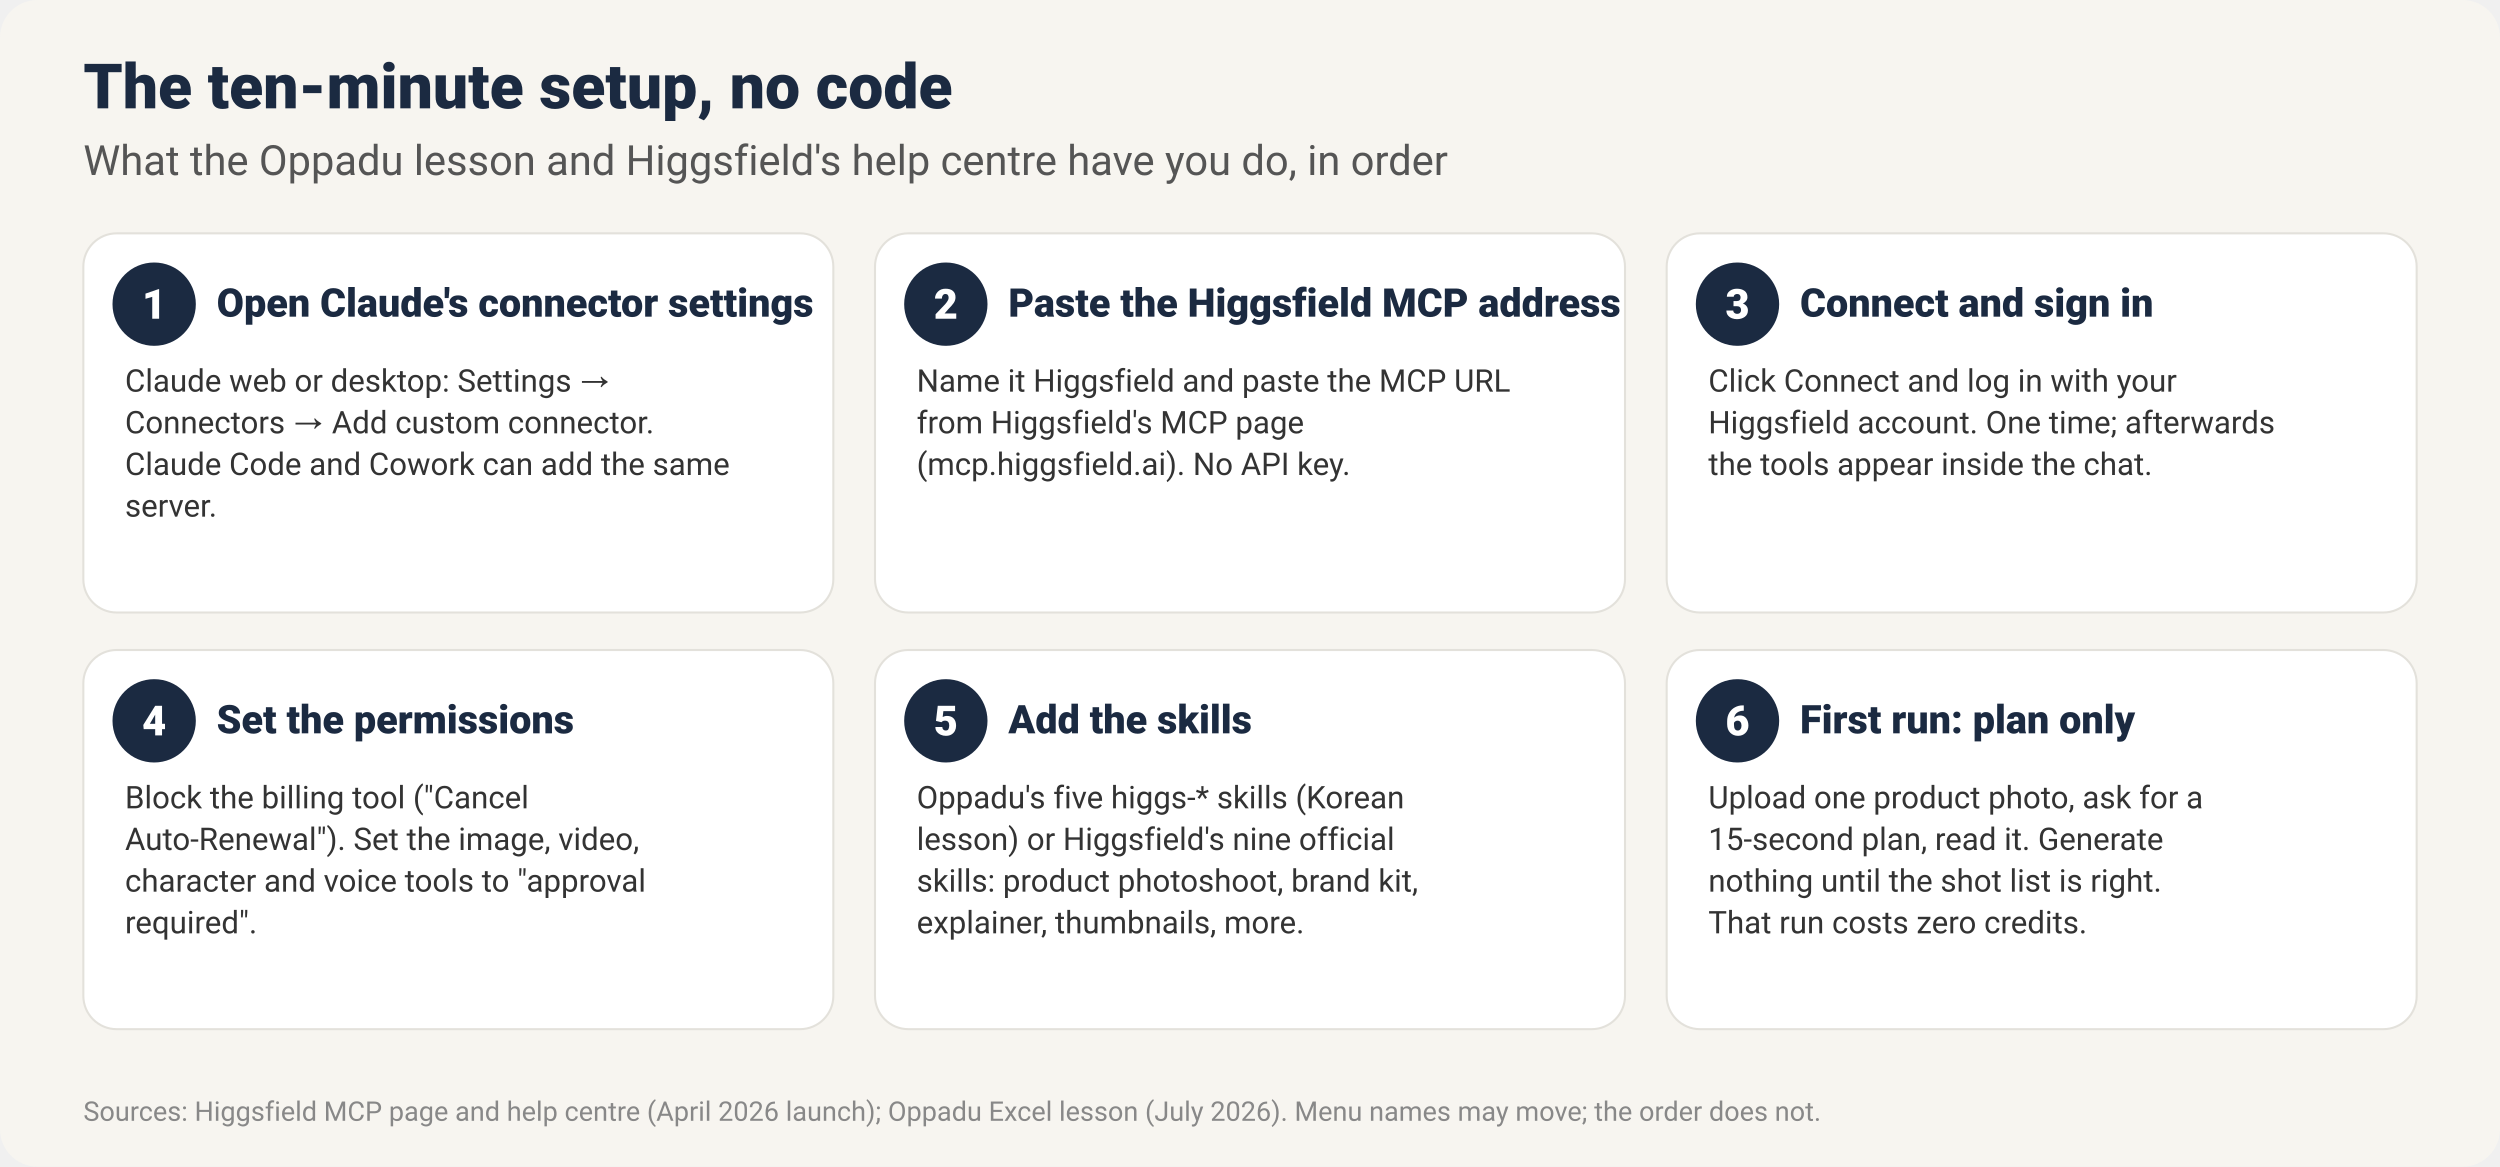
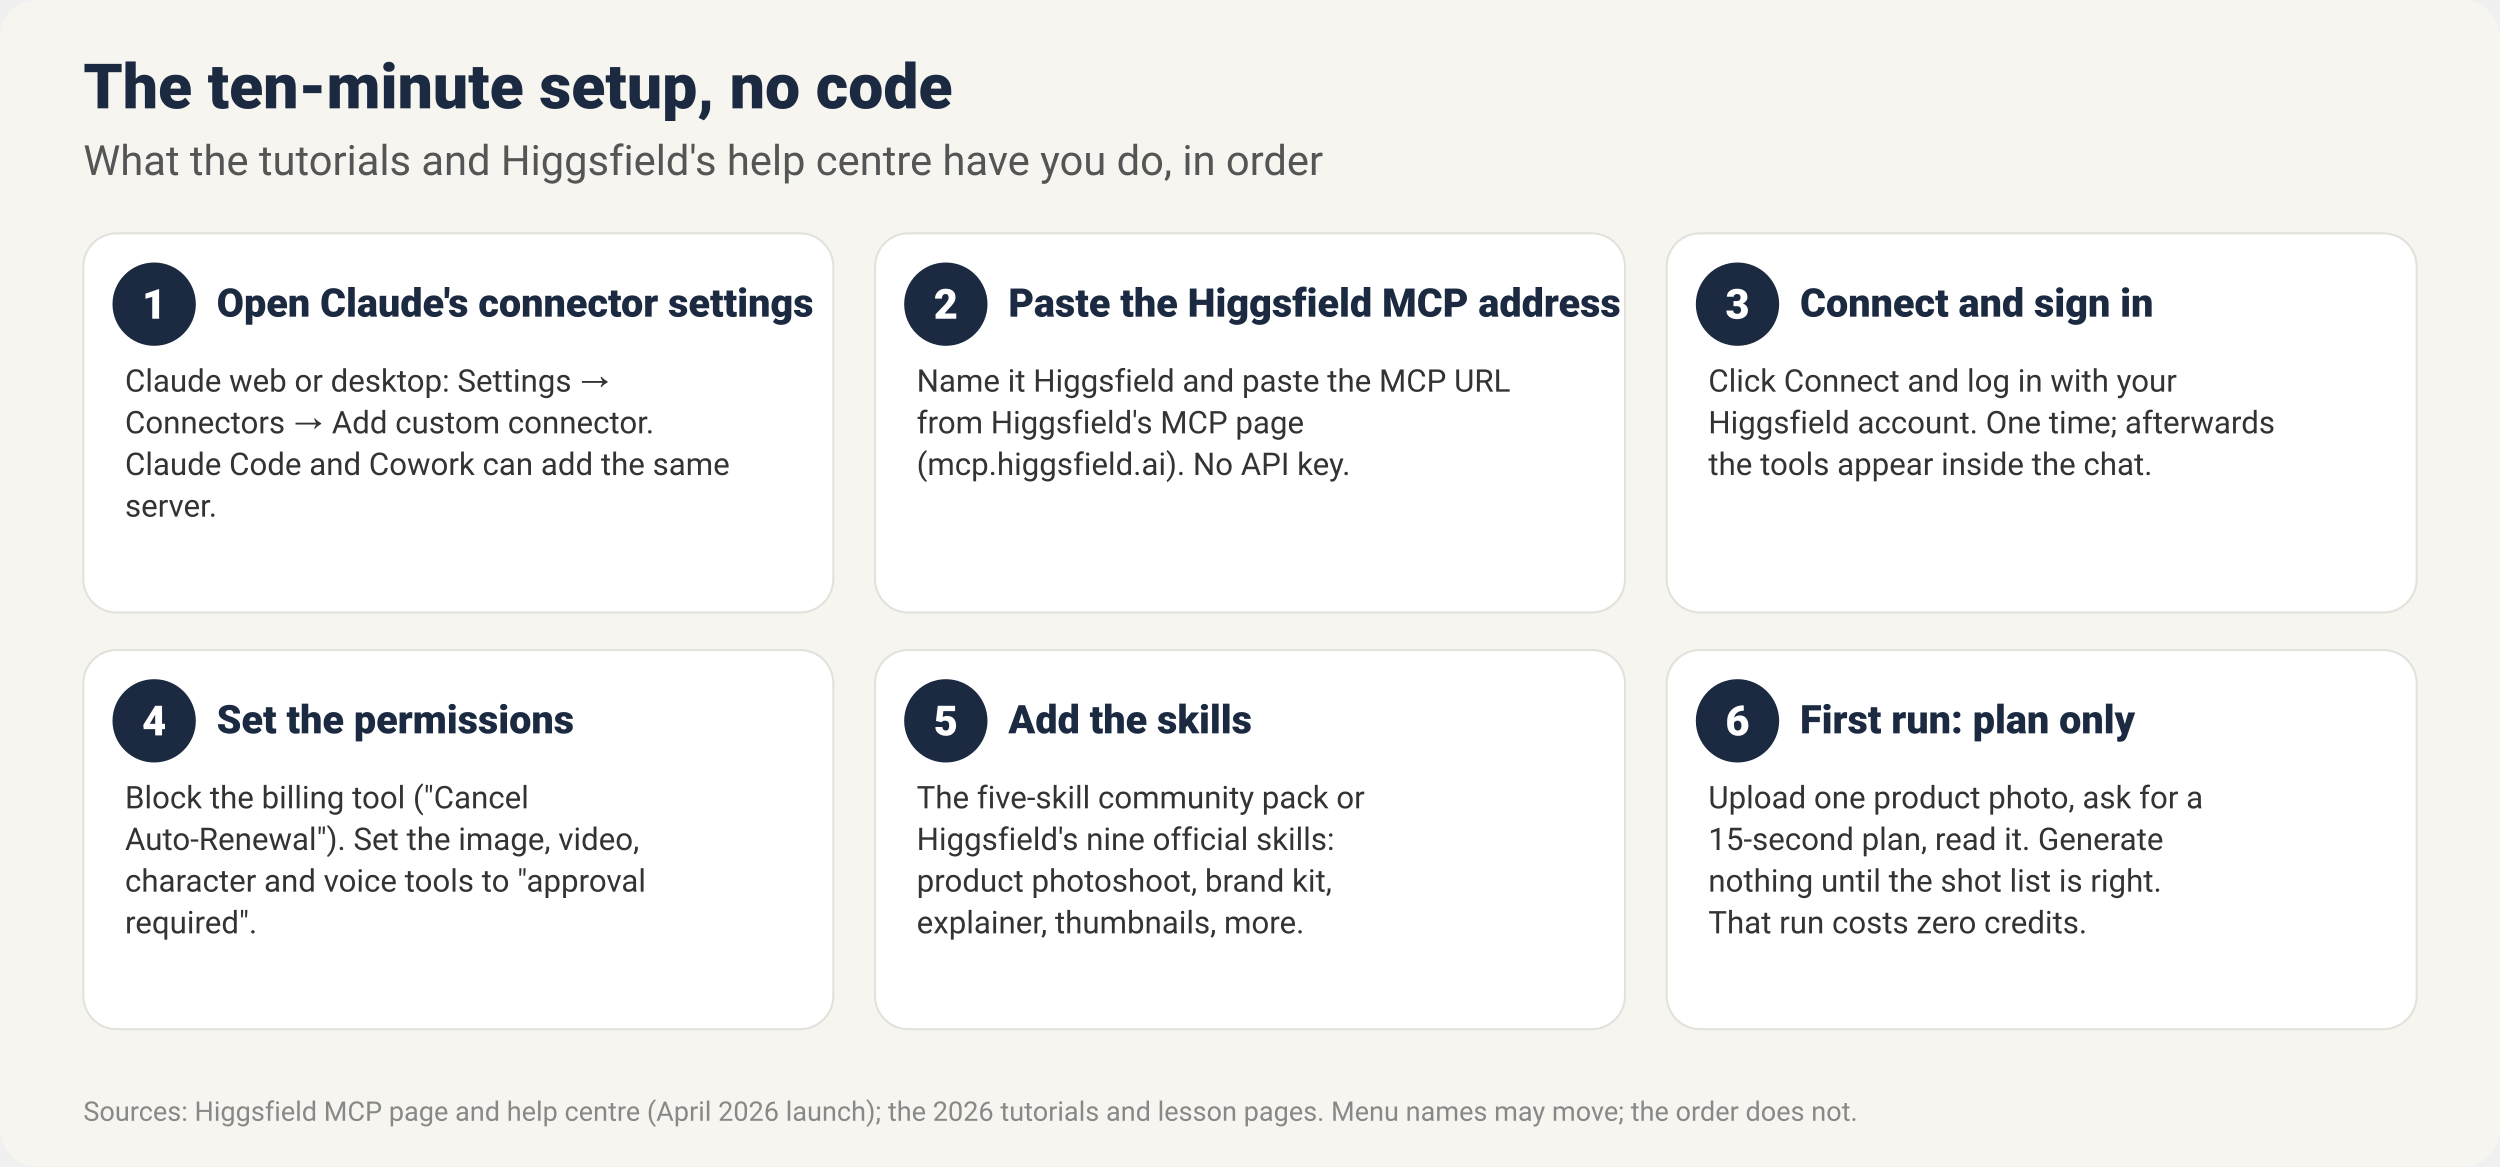
<svg xmlns="http://www.w3.org/2000/svg" viewBox="0 0 1200 560" role="img" aria-label="Connecting Claude to Higgsfield in six steps: connector, sign-in, permissions, skills, first run">
  <rect width="1200" height="560" rx="18" fill="#F7F5F0" />
  <g font-family="-apple-system,Segoe UI,Roboto,Helvetica,Arial,sans-serif">
    <text x="40" y="52" font-size="30" font-weight="800" fill="#1B2A41" text-anchor="start">The ten-minute setup, no code</text>
-     <text x="40" y="84" font-size="20" font-weight="400" fill="#555" text-anchor="start">What the Oppadu lesson and Higgsfield's help centre have you do, in order</text>
+     <text x="40" y="84" font-size="20" font-weight="400" fill="#555" text-anchor="start">What the tutorials and Higgsfield's help centre have you do, in order</text>
    <rect x="40" y="112" width="360" height="182" rx="16" fill="#fff" stroke="#E3E1DB" />
    <circle cx="74" cy="146" r="20" fill="#1B2A41" />
    <text x="74" y="153" font-size="20" font-weight="800" fill="#fff" text-anchor="middle">1</text>
    <text x="104" y="152" font-size="19" font-weight="800" fill="#1B2A41" text-anchor="start">Open Claude's connector settings</text>
    <text x="60" y="188" font-size="15" font-weight="400" fill="#333" text-anchor="start">Claude web or desktop: Settings →</text>
    <text x="60" y="208" font-size="15" font-weight="400" fill="#333" text-anchor="start">Connectors → Add custom connector.</text>
    <text x="60" y="228" font-size="15" font-weight="400" fill="#333" text-anchor="start">Claude Code and Cowork can add the same</text>
    <text x="60" y="248" font-size="15" font-weight="400" fill="#333" text-anchor="start">server.</text>
    <rect x="420" y="112" width="360" height="182" rx="16" fill="#fff" stroke="#E3E1DB" />
    <circle cx="454" cy="146" r="20" fill="#1B2A41" />
    <text x="454" y="153" font-size="20" font-weight="800" fill="#fff" text-anchor="middle">2</text>
    <text x="484" y="152" font-size="19" font-weight="800" fill="#1B2A41" text-anchor="start">Paste the Higgsfield MCP address</text>
    <text x="440" y="188" font-size="15" font-weight="400" fill="#333" text-anchor="start">Name it Higgsfield and paste the MCP URL</text>
    <text x="440" y="208" font-size="15" font-weight="400" fill="#333" text-anchor="start">from Higgsfield's MCP page</text>
    <text x="440" y="228" font-size="15" font-weight="400" fill="#333" text-anchor="start">(mcp.higgsfield.ai). No API key.</text>
    <rect x="800" y="112" width="360" height="182" rx="16" fill="#fff" stroke="#E3E1DB" />
    <circle cx="834" cy="146" r="20" fill="#1B2A41" />
    <text x="834" y="153" font-size="20" font-weight="800" fill="#fff" text-anchor="middle">3</text>
    <text x="864" y="152" font-size="19" font-weight="800" fill="#1B2A41" text-anchor="start">Connect and sign in</text>
    <text x="820" y="188" font-size="15" font-weight="400" fill="#333" text-anchor="start">Click Connect and log in with your</text>
    <text x="820" y="208" font-size="15" font-weight="400" fill="#333" text-anchor="start">Higgsfield account. One time; afterwards</text>
    <text x="820" y="228" font-size="15" font-weight="400" fill="#333" text-anchor="start">the tools appear inside the chat.</text>
    <rect x="40" y="312" width="360" height="182" rx="16" fill="#fff" stroke="#E3E1DB" />
    <circle cx="74" cy="346" r="20" fill="#1B2A41" />
    <text x="74" y="353" font-size="20" font-weight="800" fill="#fff" text-anchor="middle">4</text>
    <text x="104" y="352" font-size="19" font-weight="800" fill="#1B2A41" text-anchor="start">Set the permissions</text>
    <text x="60" y="388" font-size="15" font-weight="400" fill="#333" text-anchor="start">Block the billing tool ("Cancel</text>
    <text x="60" y="408" font-size="15" font-weight="400" fill="#333" text-anchor="start">Auto-Renewal"). Set the image, video,</text>
    <text x="60" y="428" font-size="15" font-weight="400" fill="#333" text-anchor="start">character and voice tools to "approval</text>
    <text x="60" y="448" font-size="15" font-weight="400" fill="#333" text-anchor="start">required".</text>
    <rect x="420" y="312" width="360" height="182" rx="16" fill="#fff" stroke="#E3E1DB" />
    <circle cx="454" cy="346" r="20" fill="#1B2A41" />
    <text x="454" y="353" font-size="20" font-weight="800" fill="#fff" text-anchor="middle">5</text>
    <text x="484" y="352" font-size="19" font-weight="800" fill="#1B2A41" text-anchor="start">Add the skills</text>
-     <text x="440" y="388" font-size="15" font-weight="400" fill="#333" text-anchor="start">Oppadu's five higgs-* skills (Korean</text>
-     <text x="440" y="408" font-size="15" font-weight="400" fill="#333" text-anchor="start">lesson) or Higgsfield's nine official</text>
-     <text x="440" y="428" font-size="15" font-weight="400" fill="#333" text-anchor="start">skills: product photoshoot, brand kit,</text>
+     <text x="440" y="388" font-size="15" font-weight="400" fill="#333" text-anchor="start">The five-skill community pack or</text>
+     <text x="440" y="408" font-size="15" font-weight="400" fill="#333" text-anchor="start">Higgsfield's nine official skills:</text>
+     <text x="440" y="428" font-size="15" font-weight="400" fill="#333" text-anchor="start">product photoshoot, brand kit,</text>
    <text x="440" y="448" font-size="15" font-weight="400" fill="#333" text-anchor="start">explainer, thumbnails, more.</text>
    <rect x="800" y="312" width="360" height="182" rx="16" fill="#fff" stroke="#E3E1DB" />
    <circle cx="834" cy="346" r="20" fill="#1B2A41" />
    <text x="834" y="353" font-size="20" font-weight="800" fill="#fff" text-anchor="middle">6</text>
    <text x="864" y="352" font-size="19" font-weight="800" fill="#1B2A41" text-anchor="start">First run: plan only</text>
    <text x="820" y="388" font-size="15" font-weight="400" fill="#333" text-anchor="start">Upload one product photo, ask for a</text>
    <text x="820" y="408" font-size="15" font-weight="400" fill="#333" text-anchor="start">15-second plan, read it. Generate</text>
    <text x="820" y="428" font-size="15" font-weight="400" fill="#333" text-anchor="start">nothing until the shot list is right.</text>
    <text x="820" y="448" font-size="15" font-weight="400" fill="#333" text-anchor="start">That run costs zero credits.</text>
-     <text x="40" y="538" font-size="13" font-weight="400" fill="#888" text-anchor="start">Sources: Higgsfield MCP page and help centre (April 2026 launch); Oppadu Excel lesson (July 2026). Menu names may move; the order does not.</text>
+     <text x="40" y="538" font-size="13" font-weight="400" fill="#888" text-anchor="start">Sources: Higgsfield MCP page and help centre (April 2026 launch); the 2026 tutorials and lesson pages. Menu names may move; the order does not.</text>
  </g>
</svg>
